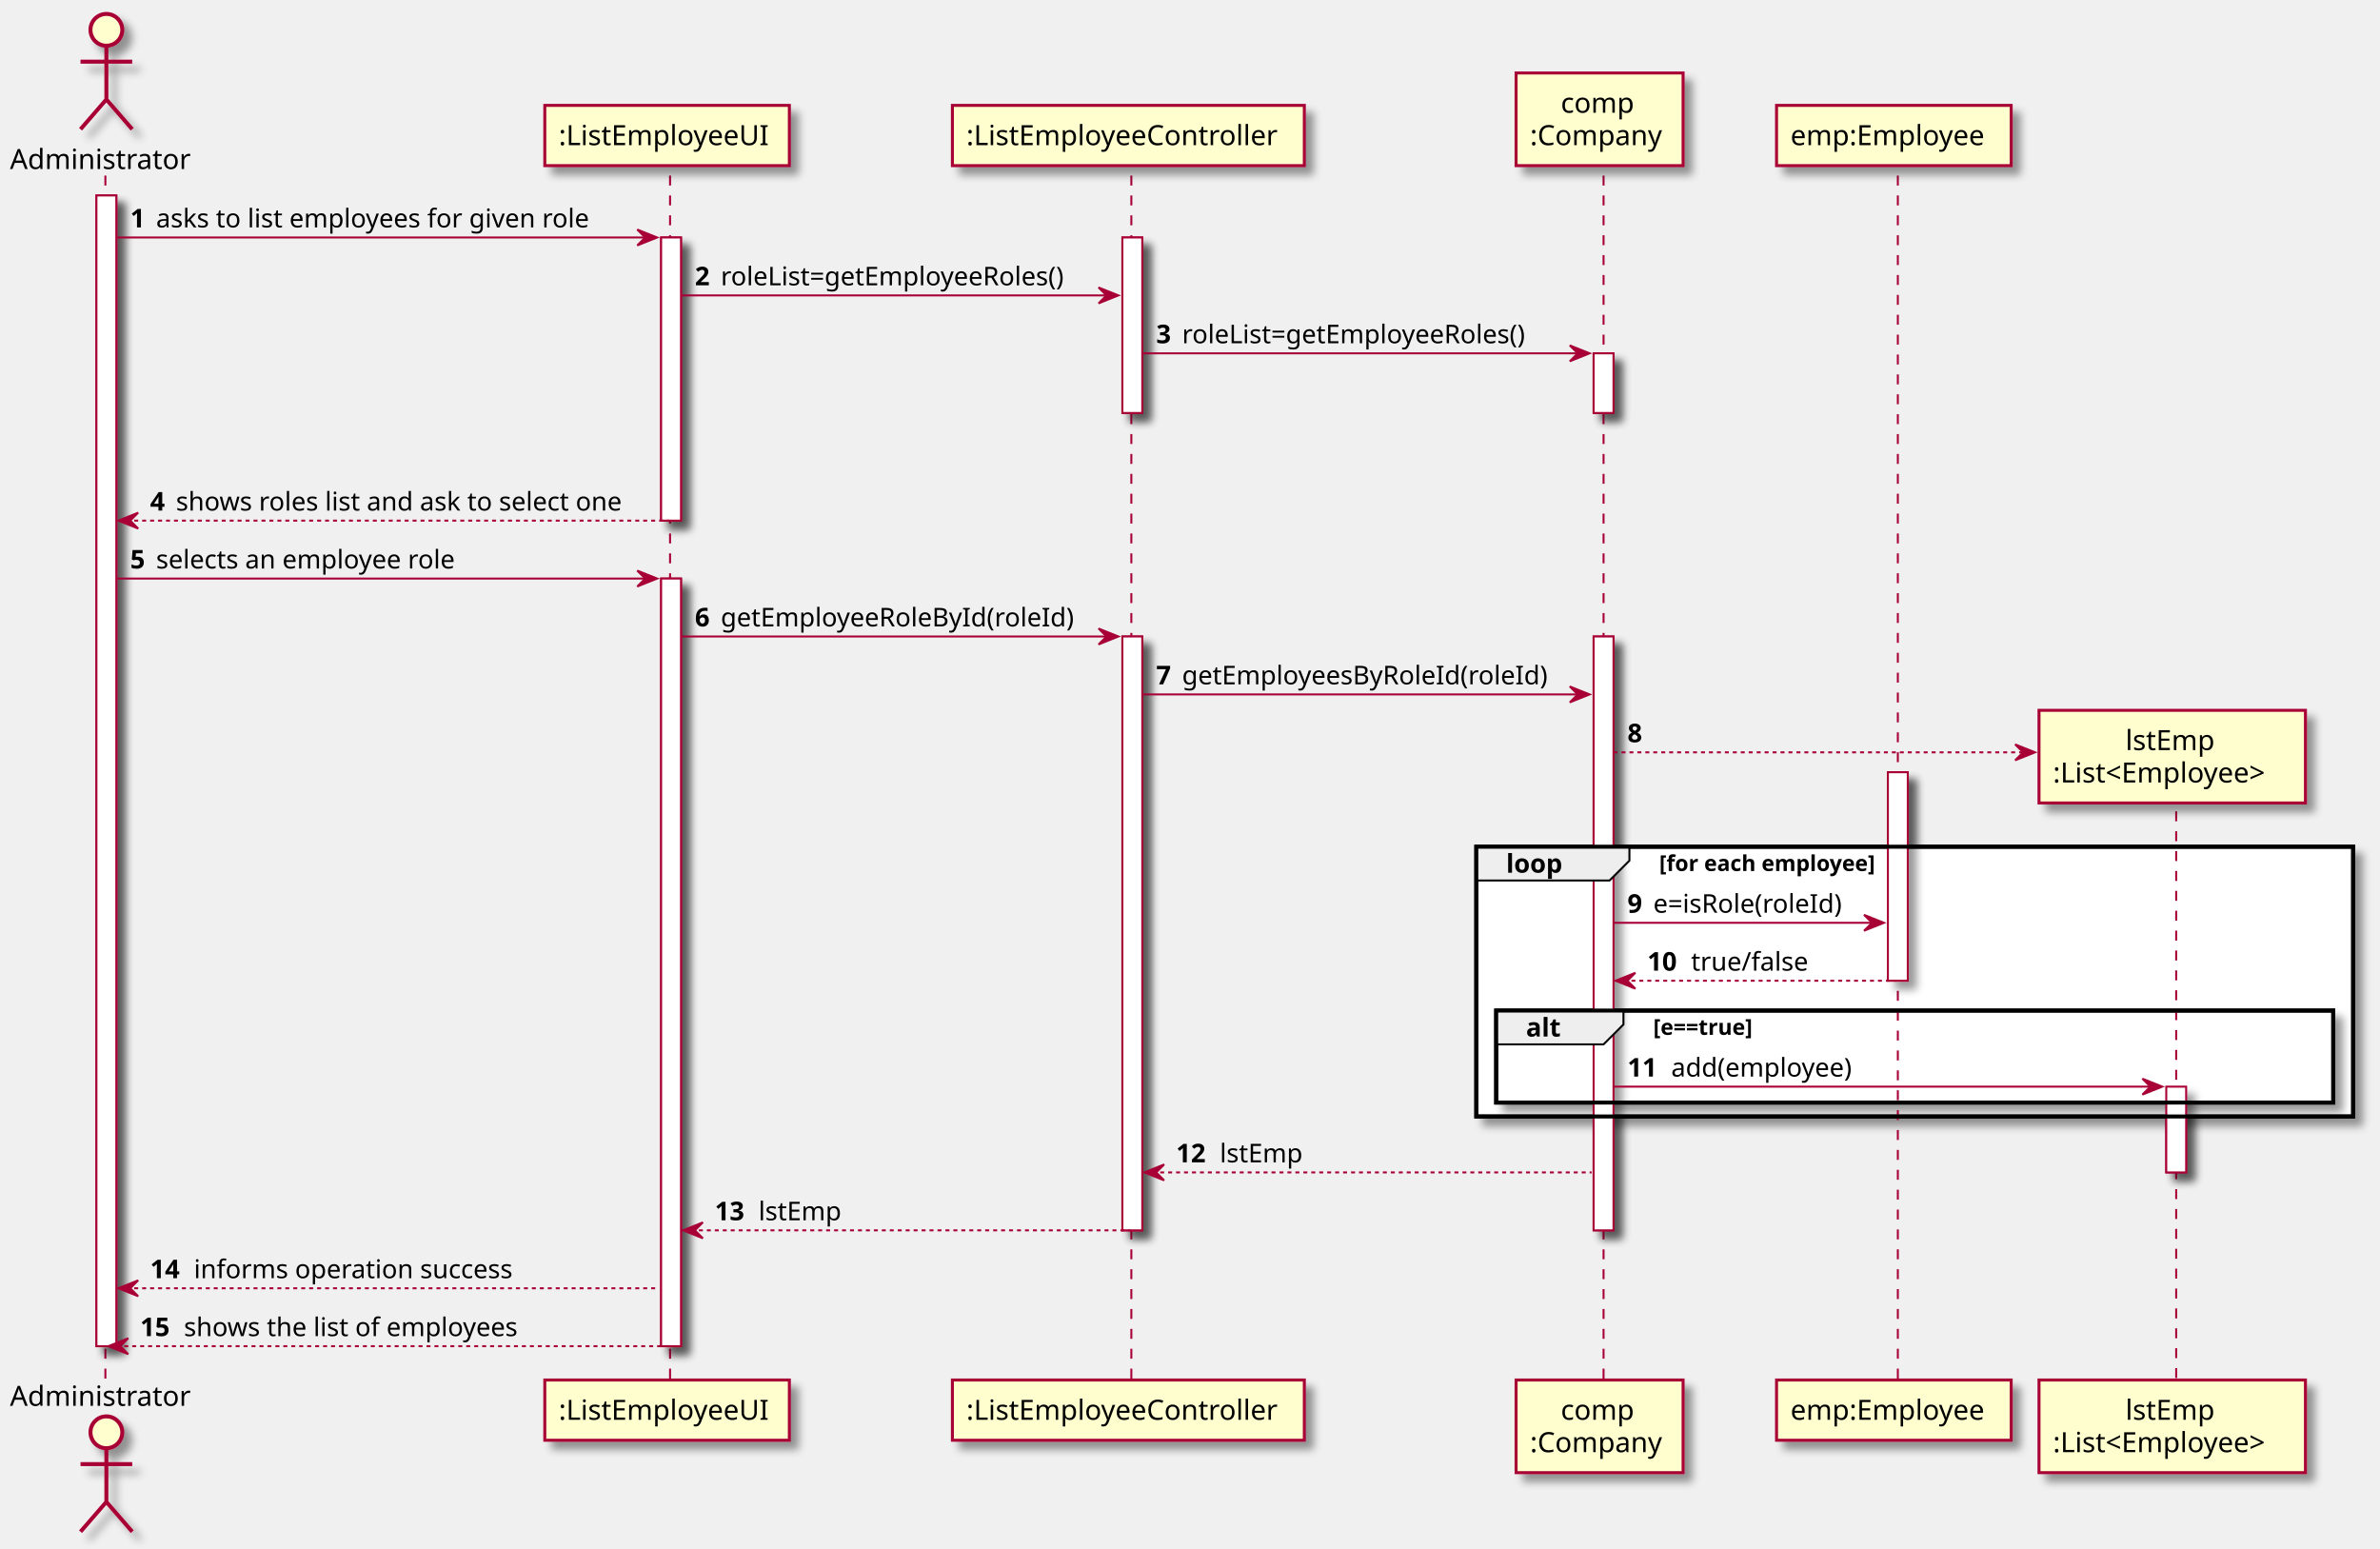
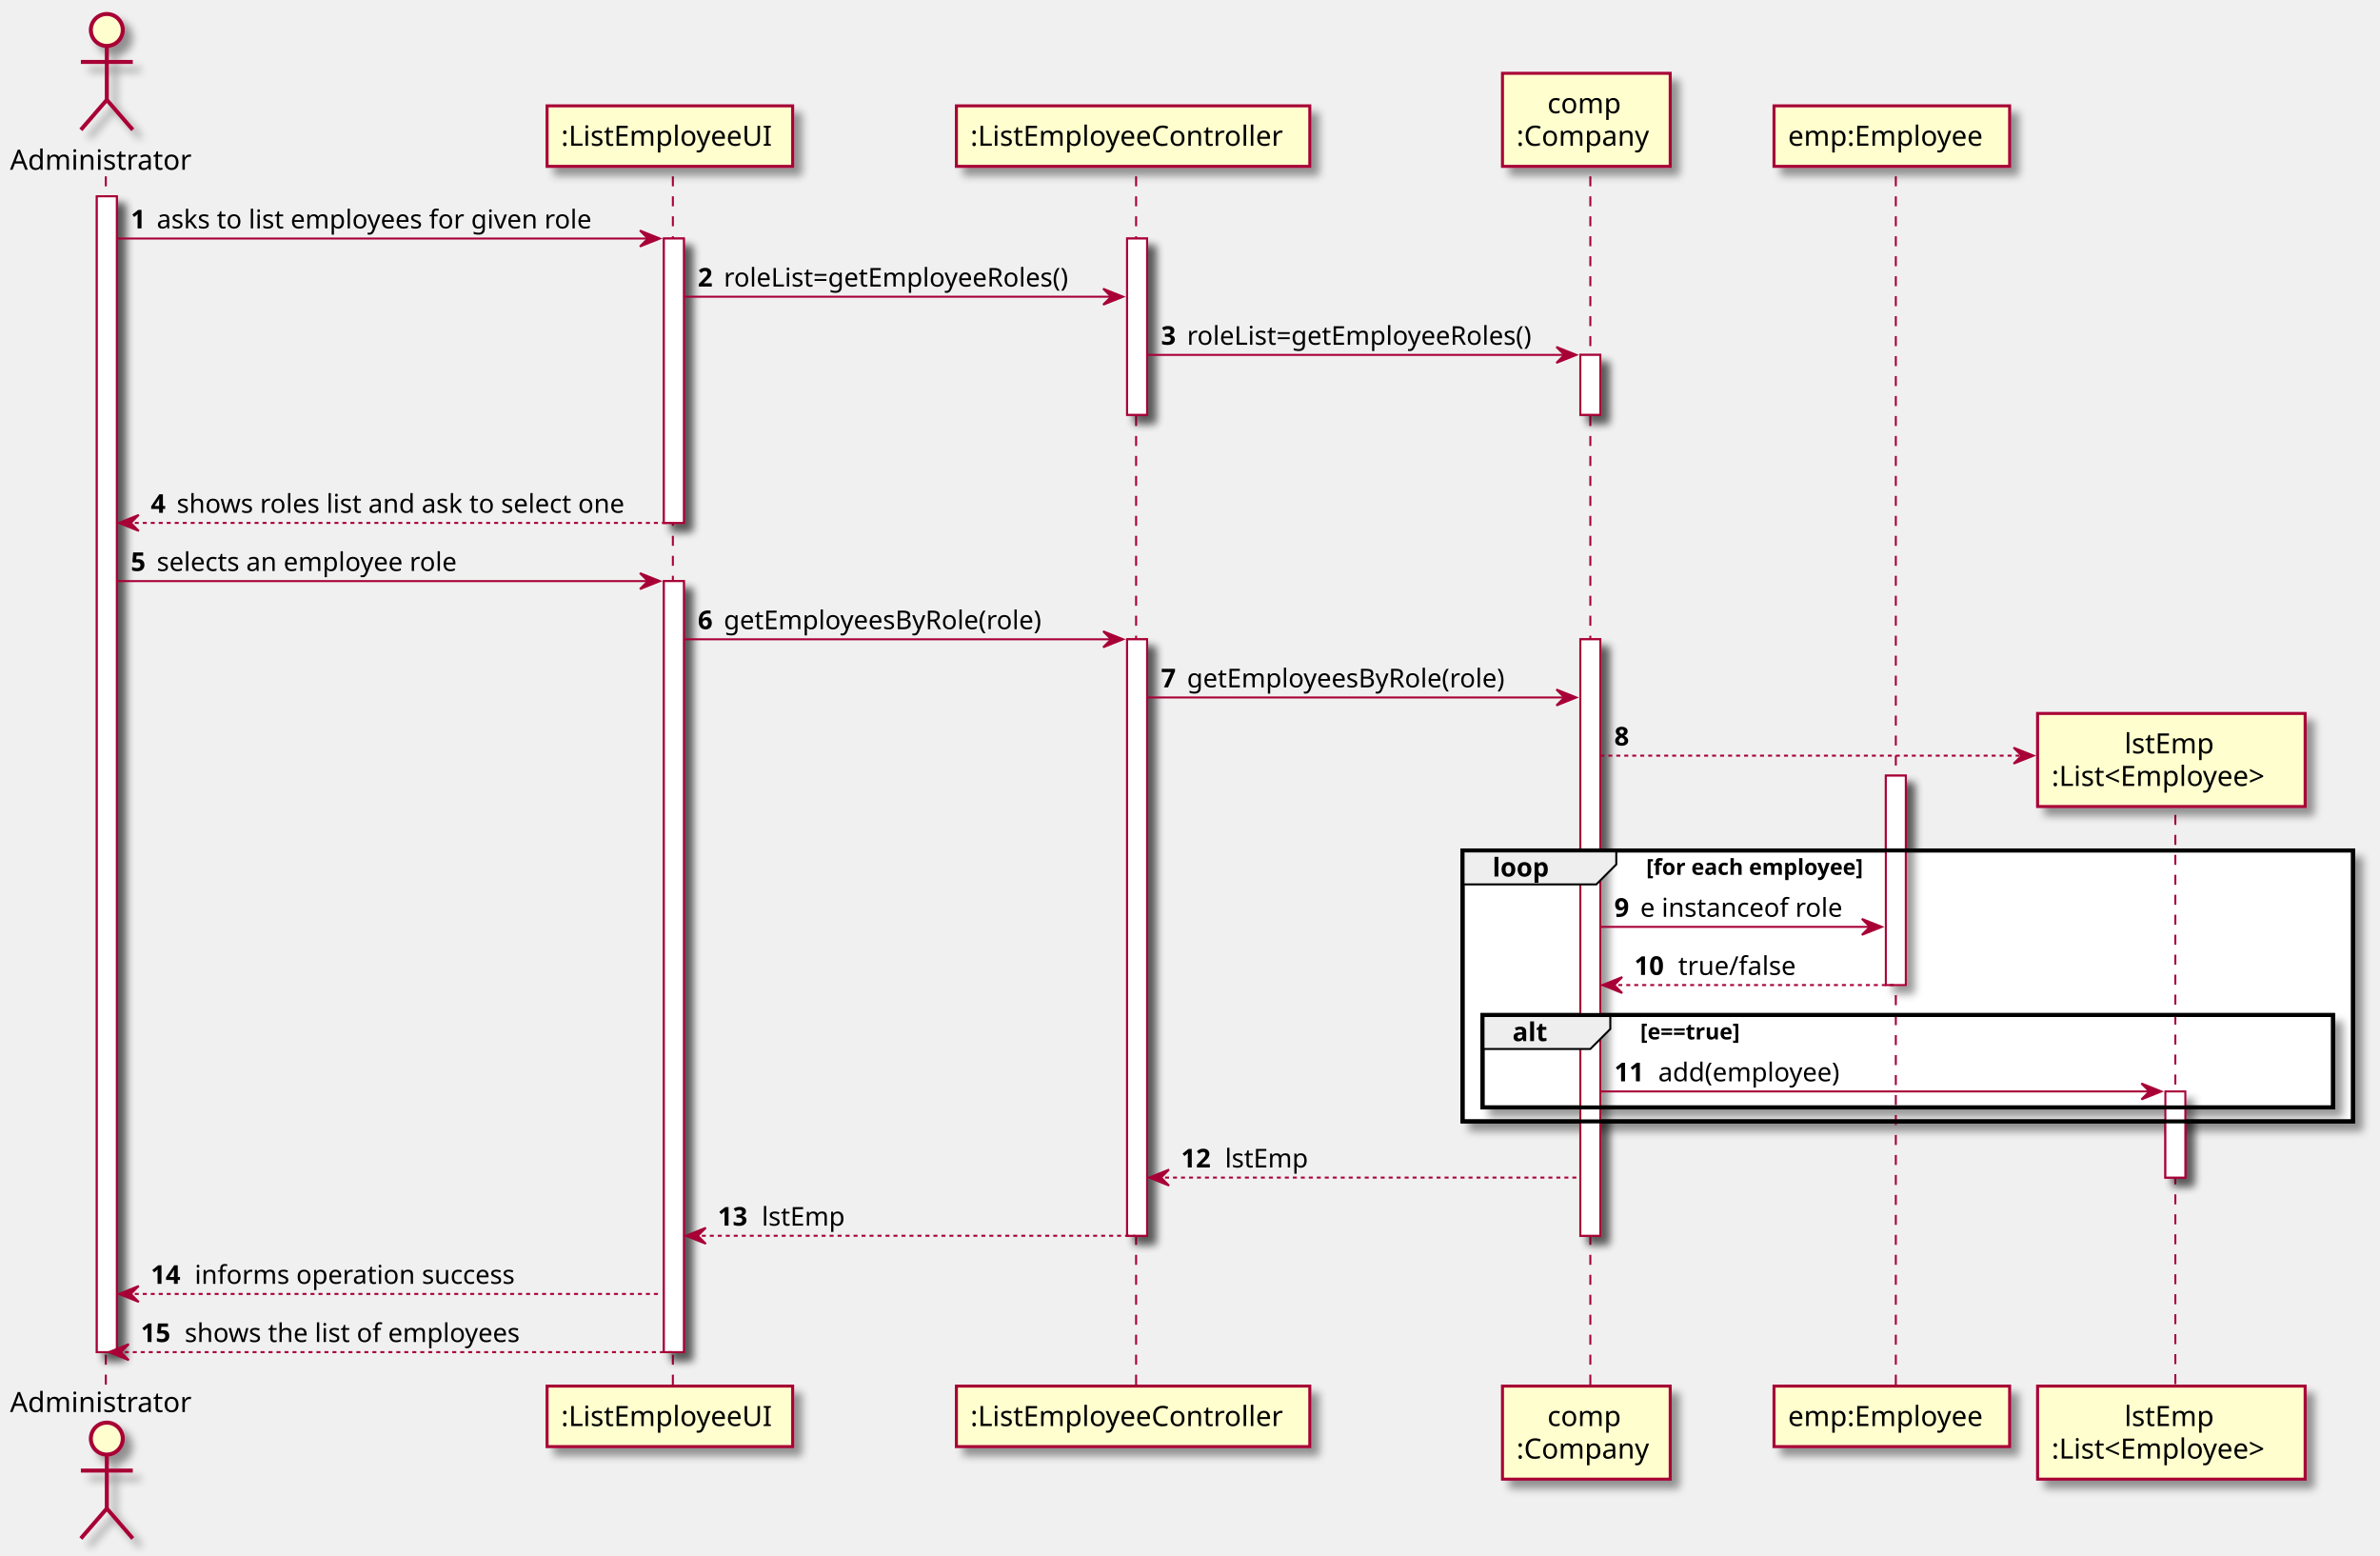
- <svg xmlns="http://www.w3.org/2000/svg" contentScriptType="application/ecmascript" contentStyleType="text/css" height="779px" preserveAspectRatio="none" style="width:1197px;height:779px;background:#FFFFFF;" version="1.1" viewBox="0 0 1197 779" width="1197px" zoomAndPan="magnify">
+ <svg xmlns="http://www.w3.org/2000/svg" contentScriptType="application/ecmascript" contentStyleType="text/css" height="779px" preserveAspectRatio="none" style="width:1192px;height:779px;background:#FFFFFF;" version="1.1" viewBox="0 0 1192 779" width="1192px" zoomAndPan="magnify">
  <defs>
-     <filter height="300%" id="f1jqbvwdrisnzu" width="300%" x="-1" y="-1">
+     <filter height="300%" id="fcw8uszvq6pdg" width="300%" x="-1" y="-1">
      <feGaussianBlur result="blurOut" stdDeviation="2.0" />
      <feColorMatrix in="blurOut" result="blurOut2" type="matrix" values="0 0 0 0 0 0 0 0 0 0 0 0 0 0 0 0 0 0 .4 0" />
      <feOffset dx="4.0" dy="4.0" in="blurOut2" result="blurOut3" />
      <feBlend in="SourceGraphic" in2="blurOut3" mode="normal" />
    </filter>
  </defs>
  <g>
-     <rect fill="#FFFFFF" filter="url(#f1jqbvwdrisnzu)" height="578.719" style="stroke:#A80036;stroke-width:1.0;" width="10" x="48.5" y="98.297" />
-     <rect fill="#FFFFFF" filter="url(#f1jqbvwdrisnzu)" height="142.398" style="stroke:#A80036;stroke-width:1.0;" width="10" x="332.5" y="119.43" />
-     <rect fill="#FFFFFF" filter="url(#f1jqbvwdrisnzu)" height="386.055" style="stroke:#A80036;stroke-width:1.0;" width="10" x="332.5" y="290.961" />
-     <rect fill="#FFFFFF" filter="url(#f1jqbvwdrisnzu)" height="88.266" style="stroke:#A80036;stroke-width:1.0;" width="10" x="564.5" y="119.43" />
-     <rect fill="#FFFFFF" filter="url(#f1jqbvwdrisnzu)" height="298.656" style="stroke:#A80036;stroke-width:1.0;" width="10" x="564.5" y="320.094" />
-     <rect fill="#FFFFFF" filter="url(#f1jqbvwdrisnzu)" height="30" style="stroke:#A80036;stroke-width:1.0;" width="10" x="801.5" y="177.695" />
-     <rect fill="#FFFFFF" filter="url(#f1jqbvwdrisnzu)" height="298.656" style="stroke:#A80036;stroke-width:1.0;" width="10" x="801.5" y="320.094" />
-     <rect fill="#FFFFFF" filter="url(#f1jqbvwdrisnzu)" height="104.859" style="stroke:#A80036;stroke-width:1.0;" width="10" x="949.5" y="388.359" />
-     <rect fill="#FFFFFF" filter="url(#f1jqbvwdrisnzu)" height="43.133" style="stroke:#A80036;stroke-width:1.0;" width="10" x="1089.5" y="546.484" />
-     <rect fill="#FFFFFF" filter="url(#f1jqbvwdrisnzu)" height="135.664" style="stroke:#000000;stroke-width:2.0;" width="441" x="742.5" y="425.82" />
-     <rect fill="#FFFFFF" filter="url(#f1jqbvwdrisnzu)" height="46.266" style="stroke:#000000;stroke-width:2.0;" width="421" x="752.5" y="508.219" />
+     <rect fill="#FFFFFF" filter="url(#fcw8uszvq6pdg)" height="578.719" style="stroke:#A80036;stroke-width:1.0;" width="10" x="48.5" y="98.297" />
+     <rect fill="#FFFFFF" filter="url(#fcw8uszvq6pdg)" height="142.398" style="stroke:#A80036;stroke-width:1.0;" width="10" x="332.5" y="119.43" />
+     <rect fill="#FFFFFF" filter="url(#fcw8uszvq6pdg)" height="386.055" style="stroke:#A80036;stroke-width:1.0;" width="10" x="332.5" y="290.961" />
+     <rect fill="#FFFFFF" filter="url(#fcw8uszvq6pdg)" height="88.266" style="stroke:#A80036;stroke-width:1.0;" width="10" x="564.5" y="119.43" />
+     <rect fill="#FFFFFF" filter="url(#fcw8uszvq6pdg)" height="298.656" style="stroke:#A80036;stroke-width:1.0;" width="10" x="564.5" y="320.094" />
+     <rect fill="#FFFFFF" filter="url(#fcw8uszvq6pdg)" height="30" style="stroke:#A80036;stroke-width:1.0;" width="10" x="791.5" y="177.695" />
+     <rect fill="#FFFFFF" filter="url(#fcw8uszvq6pdg)" height="298.656" style="stroke:#A80036;stroke-width:1.0;" width="10" x="791.5" y="320.094" />
+     <rect fill="#FFFFFF" filter="url(#fcw8uszvq6pdg)" height="104.859" style="stroke:#A80036;stroke-width:1.0;" width="10" x="944.5" y="388.359" />
+     <rect fill="#FFFFFF" filter="url(#fcw8uszvq6pdg)" height="43.133" style="stroke:#A80036;stroke-width:1.0;" width="10" x="1084.5" y="546.484" />
+     <rect fill="#FFFFFF" filter="url(#fcw8uszvq6pdg)" height="135.664" style="stroke:#000000;stroke-width:2.0;" width="446" x="732.5" y="425.82" />
+     <rect fill="#FFFFFF" filter="url(#fcw8uszvq6pdg)" height="46.266" style="stroke:#000000;stroke-width:2.0;" width="426" x="742.5" y="508.219" />
    <line style="stroke:#A80036;stroke-width:1.0;stroke-dasharray:5.0,5.0;" x1="53" x2="53" y1="88.297" y2="695.016" />
    <line style="stroke:#A80036;stroke-width:1.0;stroke-dasharray:5.0,5.0;" x1="337" x2="337" y1="88.297" y2="695.016" />
    <line style="stroke:#A80036;stroke-width:1.0;stroke-dasharray:5.0,5.0;" x1="569" x2="569" y1="88.297" y2="695.016" />
-     <line style="stroke:#A80036;stroke-width:1.0;stroke-dasharray:5.0,5.0;" x1="806.5" x2="806.5" y1="88.297" y2="695.016" />
-     <line style="stroke:#A80036;stroke-width:1.0;stroke-dasharray:5.0,5.0;" x1="954.5" x2="954.5" y1="88.297" y2="695.016" />
-     <line style="stroke:#A80036;stroke-width:1.0;stroke-dasharray:5.0,5.0;" x1="1094.5" x2="1094.5" y1="398.023" y2="695.016" />
+     <line style="stroke:#A80036;stroke-width:1.0;stroke-dasharray:5.0,5.0;" x1="796.5" x2="796.5" y1="88.297" y2="695.016" />
+     <line style="stroke:#A80036;stroke-width:1.0;stroke-dasharray:5.0,5.0;" x1="949.5" x2="949.5" y1="88.297" y2="695.016" />
+     <line style="stroke:#A80036;stroke-width:1.0;stroke-dasharray:5.0,5.0;" x1="1089.5" x2="1089.5" y1="398.023" y2="695.016" />
    <text fill="#000000" font-family="sans-serif" font-size="14" lengthAdjust="spacing" textLength="91" x="5" y="84.995">Administrator</text>
-     <ellipse cx="53.5" cy="15" fill="#FEFECE" filter="url(#f1jqbvwdrisnzu)" rx="8" ry="8" style="stroke:#A80036;stroke-width:2.0;" />
-     <path d="M53.5,23 L53.5,50 M40.5,31 L66.5,31 M53.5,50 L40.5,65 M53.5,50 L66.5,65 " fill="none" filter="url(#f1jqbvwdrisnzu)" style="stroke:#A80036;stroke-width:2.0;" />
+     <ellipse cx="53.5" cy="15" fill="#FEFECE" filter="url(#fcw8uszvq6pdg)" rx="8" ry="8" style="stroke:#A80036;stroke-width:2.0;" />
+     <path d="M53.5,23 L53.5,50 M40.5,31 L66.5,31 M53.5,50 L40.5,65 M53.5,50 L66.5,65 " fill="none" filter="url(#fcw8uszvq6pdg)" style="stroke:#A80036;stroke-width:2.0;" />
    <text fill="#000000" font-family="sans-serif" font-size="14" lengthAdjust="spacing" textLength="91" x="5" y="707.011">Administrator</text>
-     <ellipse cx="53.5" cy="720.312" fill="#FEFECE" filter="url(#f1jqbvwdrisnzu)" rx="8" ry="8" style="stroke:#A80036;stroke-width:2.0;" />
-     <path d="M53.5,728.312 L53.5,755.312 M40.5,736.312 L66.5,736.312 M53.5,755.312 L40.5,770.312 M53.5,755.312 L66.5,770.312 " fill="none" filter="url(#f1jqbvwdrisnzu)" style="stroke:#A80036;stroke-width:2.0;" />
-     <rect fill="#FEFECE" filter="url(#f1jqbvwdrisnzu)" height="30.297" style="stroke:#A80036;stroke-width:1.5;" width="123" x="274" y="53" />
+     <ellipse cx="53.5" cy="720.312" fill="#FEFECE" filter="url(#fcw8uszvq6pdg)" rx="8" ry="8" style="stroke:#A80036;stroke-width:2.0;" />
+     <path d="M53.5,728.312 L53.5,755.312 M40.5,736.312 L66.5,736.312 M53.5,755.312 L40.5,770.312 M53.5,755.312 L66.5,770.312 " fill="none" filter="url(#fcw8uszvq6pdg)" style="stroke:#A80036;stroke-width:2.0;" />
+     <rect fill="#FEFECE" filter="url(#fcw8uszvq6pdg)" height="30.297" style="stroke:#A80036;stroke-width:1.5;" width="123" x="274" y="53" />
    <text fill="#000000" font-family="sans-serif" font-size="14" lengthAdjust="spacing" textLength="109" x="281" y="72.995">:ListEmployeeUI</text>
-     <rect fill="#FEFECE" filter="url(#f1jqbvwdrisnzu)" height="30.297" style="stroke:#A80036;stroke-width:1.5;" width="123" x="274" y="694.016" />
+     <rect fill="#FEFECE" filter="url(#fcw8uszvq6pdg)" height="30.297" style="stroke:#A80036;stroke-width:1.5;" width="123" x="274" y="694.016" />
    <text fill="#000000" font-family="sans-serif" font-size="14" lengthAdjust="spacing" textLength="109" x="281" y="714.011">:ListEmployeeUI</text>
-     <rect fill="#FEFECE" filter="url(#f1jqbvwdrisnzu)" height="30.297" style="stroke:#A80036;stroke-width:1.5;" width="177" x="479" y="53" />
+     <rect fill="#FEFECE" filter="url(#fcw8uszvq6pdg)" height="30.297" style="stroke:#A80036;stroke-width:1.5;" width="177" x="479" y="53" />
    <text fill="#000000" font-family="sans-serif" font-size="14" lengthAdjust="spacing" textLength="163" x="486" y="72.995">:ListEmployeeController</text>
-     <rect fill="#FEFECE" filter="url(#f1jqbvwdrisnzu)" height="30.297" style="stroke:#A80036;stroke-width:1.5;" width="177" x="479" y="694.016" />
+     <rect fill="#FEFECE" filter="url(#fcw8uszvq6pdg)" height="30.297" style="stroke:#A80036;stroke-width:1.5;" width="177" x="479" y="694.016" />
    <text fill="#000000" font-family="sans-serif" font-size="14" lengthAdjust="spacing" textLength="163" x="486" y="714.011">:ListEmployeeController</text>
-     <rect fill="#FEFECE" filter="url(#f1jqbvwdrisnzu)" height="46.594" style="stroke:#A80036;stroke-width:1.5;" width="84" x="762.5" y="36.703" />
-     <text fill="#000000" font-family="sans-serif" font-size="14" lengthAdjust="spacing" textLength="39" x="785" y="56.698">comp</text>
-     <text fill="#000000" font-family="sans-serif" font-size="14" lengthAdjust="spacing" textLength="70" x="769.5" y="72.995">:Company</text>
-     <rect fill="#FEFECE" filter="url(#f1jqbvwdrisnzu)" height="46.594" style="stroke:#A80036;stroke-width:1.5;" width="84" x="762.5" y="694.016" />
-     <text fill="#000000" font-family="sans-serif" font-size="14" lengthAdjust="spacing" textLength="39" x="785" y="714.011">comp</text>
-     <text fill="#000000" font-family="sans-serif" font-size="14" lengthAdjust="spacing" textLength="70" x="769.5" y="730.308">:Company</text>
-     <rect fill="#FEFECE" filter="url(#f1jqbvwdrisnzu)" height="30.297" style="stroke:#A80036;stroke-width:1.5;" width="118" x="893.5" y="53" />
-     <text fill="#000000" font-family="sans-serif" font-size="14" lengthAdjust="spacing" textLength="104" x="900.5" y="72.995">emp:Employee</text>
-     <rect fill="#FEFECE" filter="url(#f1jqbvwdrisnzu)" height="30.297" style="stroke:#A80036;stroke-width:1.5;" width="118" x="893.5" y="694.016" />
-     <text fill="#000000" font-family="sans-serif" font-size="14" lengthAdjust="spacing" textLength="104" x="900.5" y="714.011">emp:Employee</text>
-     <rect fill="#FEFECE" filter="url(#f1jqbvwdrisnzu)" height="46.594" style="stroke:#A80036;stroke-width:1.5;" width="134" x="1025.5" y="694.016" />
-     <text fill="#000000" font-family="sans-serif" font-size="14" lengthAdjust="spacing" textLength="47" x="1069" y="714.011">lstEmp</text>
-     <text fill="#000000" font-family="sans-serif" font-size="14" lengthAdjust="spacing" textLength="120" x="1032.5" y="730.308">:List&lt;Employee&gt;</text>
-     <rect fill="#FFFFFF" filter="url(#f1jqbvwdrisnzu)" height="578.719" style="stroke:#A80036;stroke-width:1.0;" width="10" x="48.5" y="98.297" />
-     <rect fill="#FFFFFF" filter="url(#f1jqbvwdrisnzu)" height="142.398" style="stroke:#A80036;stroke-width:1.0;" width="10" x="332.5" y="119.43" />
-     <rect fill="#FFFFFF" filter="url(#f1jqbvwdrisnzu)" height="386.055" style="stroke:#A80036;stroke-width:1.0;" width="10" x="332.5" y="290.961" />
-     <rect fill="#FFFFFF" filter="url(#f1jqbvwdrisnzu)" height="88.266" style="stroke:#A80036;stroke-width:1.0;" width="10" x="564.5" y="119.43" />
-     <rect fill="#FFFFFF" filter="url(#f1jqbvwdrisnzu)" height="298.656" style="stroke:#A80036;stroke-width:1.0;" width="10" x="564.5" y="320.094" />
-     <rect fill="#FFFFFF" filter="url(#f1jqbvwdrisnzu)" height="30" style="stroke:#A80036;stroke-width:1.0;" width="10" x="801.5" y="177.695" />
-     <rect fill="#FFFFFF" filter="url(#f1jqbvwdrisnzu)" height="298.656" style="stroke:#A80036;stroke-width:1.0;" width="10" x="801.5" y="320.094" />
-     <rect fill="#FFFFFF" filter="url(#f1jqbvwdrisnzu)" height="104.859" style="stroke:#A80036;stroke-width:1.0;" width="10" x="949.5" y="388.359" />
-     <rect fill="#FFFFFF" filter="url(#f1jqbvwdrisnzu)" height="43.133" style="stroke:#A80036;stroke-width:1.0;" width="10" x="1089.5" y="546.484" />
+     <rect fill="#FEFECE" filter="url(#fcw8uszvq6pdg)" height="46.594" style="stroke:#A80036;stroke-width:1.5;" width="84" x="752.5" y="36.703" />
+     <text fill="#000000" font-family="sans-serif" font-size="14" lengthAdjust="spacing" textLength="39" x="775" y="56.698">comp</text>
+     <text fill="#000000" font-family="sans-serif" font-size="14" lengthAdjust="spacing" textLength="70" x="759.5" y="72.995">:Company</text>
+     <rect fill="#FEFECE" filter="url(#fcw8uszvq6pdg)" height="46.594" style="stroke:#A80036;stroke-width:1.5;" width="84" x="752.5" y="694.016" />
+     <text fill="#000000" font-family="sans-serif" font-size="14" lengthAdjust="spacing" textLength="39" x="775" y="714.011">comp</text>
+     <text fill="#000000" font-family="sans-serif" font-size="14" lengthAdjust="spacing" textLength="70" x="759.5" y="730.308">:Company</text>
+     <rect fill="#FEFECE" filter="url(#fcw8uszvq6pdg)" height="30.297" style="stroke:#A80036;stroke-width:1.5;" width="118" x="888.5" y="53" />
+     <text fill="#000000" font-family="sans-serif" font-size="14" lengthAdjust="spacing" textLength="104" x="895.5" y="72.995">emp:Employee</text>
+     <rect fill="#FEFECE" filter="url(#fcw8uszvq6pdg)" height="30.297" style="stroke:#A80036;stroke-width:1.5;" width="118" x="888.5" y="694.016" />
+     <text fill="#000000" font-family="sans-serif" font-size="14" lengthAdjust="spacing" textLength="104" x="895.5" y="714.011">emp:Employee</text>
+     <rect fill="#FEFECE" filter="url(#fcw8uszvq6pdg)" height="46.594" style="stroke:#A80036;stroke-width:1.5;" width="134" x="1020.5" y="694.016" />
+     <text fill="#000000" font-family="sans-serif" font-size="14" lengthAdjust="spacing" textLength="47" x="1064" y="714.011">lstEmp</text>
+     <text fill="#000000" font-family="sans-serif" font-size="14" lengthAdjust="spacing" textLength="120" x="1027.5" y="730.308">:List&lt;Employee&gt;</text>
+     <rect fill="#FFFFFF" filter="url(#fcw8uszvq6pdg)" height="578.719" style="stroke:#A80036;stroke-width:1.0;" width="10" x="48.5" y="98.297" />
+     <rect fill="#FFFFFF" filter="url(#fcw8uszvq6pdg)" height="142.398" style="stroke:#A80036;stroke-width:1.0;" width="10" x="332.5" y="119.43" />
+     <rect fill="#FFFFFF" filter="url(#fcw8uszvq6pdg)" height="386.055" style="stroke:#A80036;stroke-width:1.0;" width="10" x="332.5" y="290.961" />
+     <rect fill="#FFFFFF" filter="url(#fcw8uszvq6pdg)" height="88.266" style="stroke:#A80036;stroke-width:1.0;" width="10" x="564.5" y="119.43" />
+     <rect fill="#FFFFFF" filter="url(#fcw8uszvq6pdg)" height="298.656" style="stroke:#A80036;stroke-width:1.0;" width="10" x="564.5" y="320.094" />
+     <rect fill="#FFFFFF" filter="url(#fcw8uszvq6pdg)" height="30" style="stroke:#A80036;stroke-width:1.0;" width="10" x="791.5" y="177.695" />
+     <rect fill="#FFFFFF" filter="url(#fcw8uszvq6pdg)" height="298.656" style="stroke:#A80036;stroke-width:1.0;" width="10" x="791.5" y="320.094" />
+     <rect fill="#FFFFFF" filter="url(#fcw8uszvq6pdg)" height="104.859" style="stroke:#A80036;stroke-width:1.0;" width="10" x="944.5" y="388.359" />
+     <rect fill="#FFFFFF" filter="url(#fcw8uszvq6pdg)" height="43.133" style="stroke:#A80036;stroke-width:1.0;" width="10" x="1084.5" y="546.484" />
    <polygon fill="#A80036" points="320.5,115.43,330.5,119.43,320.5,123.43,324.5,119.43" style="stroke:#A80036;stroke-width:1.0;" />
    <line style="stroke:#A80036;stroke-width:1.0;" x1="58.5" x2="326.5" y1="119.43" y2="119.43" />
    <text fill="#000000" font-family="sans-serif" font-size="13" font-weight="bold" lengthAdjust="spacing" textLength="9" x="65.5" y="114.364">1</text>
    <text fill="#000000" font-family="sans-serif" font-size="13" lengthAdjust="spacing" textLength="229" x="78.5" y="114.364">asks to list employees for given role</text>
    <polygon fill="#A80036" points="552.5,144.562,562.5,148.562,552.5,152.562,556.5,148.562" style="stroke:#A80036;stroke-width:1.0;" />
    <line style="stroke:#A80036;stroke-width:1.0;" x1="342.5" x2="558.5" y1="148.562" y2="148.562" />
    <text fill="#000000" font-family="sans-serif" font-size="13" font-weight="bold" lengthAdjust="spacing" textLength="9" x="349.5" y="143.497">2</text>
    <text fill="#000000" font-family="sans-serif" font-size="13" lengthAdjust="spacing" textLength="185" x="362.5" y="143.497">roleList=getEmployeeRoles()</text>
-     <polygon fill="#A80036" points="789.5,173.695,799.5,177.695,789.5,181.695,793.5,177.695" style="stroke:#A80036;stroke-width:1.0;" />
-     <line style="stroke:#A80036;stroke-width:1.0;" x1="574.5" x2="795.5" y1="177.695" y2="177.695" />
+     <polygon fill="#A80036" points="779.5,173.695,789.5,177.695,779.5,181.695,783.5,177.695" style="stroke:#A80036;stroke-width:1.0;" />
+     <line style="stroke:#A80036;stroke-width:1.0;" x1="574.5" x2="785.5" y1="177.695" y2="177.695" />
    <text fill="#000000" font-family="sans-serif" font-size="13" font-weight="bold" lengthAdjust="spacing" textLength="9" x="581.5" y="172.629">3</text>
    <text fill="#000000" font-family="sans-serif" font-size="13" lengthAdjust="spacing" textLength="185" x="594.5" y="172.629">roleList=getEmployeeRoles()</text>
    <polygon fill="#A80036" points="69.5,257.828,59.5,261.828,69.5,265.828,65.5,261.828" style="stroke:#A80036;stroke-width:1.0;" />
    <line style="stroke:#A80036;stroke-width:1.0;stroke-dasharray:2.0,2.0;" x1="63.5" x2="336.5" y1="261.828" y2="261.828" />
    <text fill="#000000" font-family="sans-serif" font-size="13" font-weight="bold" lengthAdjust="spacing" textLength="9" x="75.5" y="256.762">4</text>
    <text fill="#000000" font-family="sans-serif" font-size="13" lengthAdjust="spacing" textLength="237" x="88.5" y="256.762">shows roles list and ask to select one</text>
    <polygon fill="#A80036" points="320.5,286.961,330.5,290.961,320.5,294.961,324.5,290.961" style="stroke:#A80036;stroke-width:1.0;" />
    <line style="stroke:#A80036;stroke-width:1.0;" x1="58.5" x2="326.5" y1="290.961" y2="290.961" />
    <text fill="#000000" font-family="sans-serif" font-size="13" font-weight="bold" lengthAdjust="spacing" textLength="9" x="65.5" y="285.895">5</text>
    <text fill="#000000" font-family="sans-serif" font-size="13" lengthAdjust="spacing" textLength="160" x="78.5" y="285.895">selects an employee role</text>
    <polygon fill="#A80036" points="552.5,316.094,562.5,320.094,552.5,324.094,556.5,320.094" style="stroke:#A80036;stroke-width:1.0;" />
    <line style="stroke:#A80036;stroke-width:1.0;" x1="342.5" x2="558.5" y1="320.094" y2="320.094" />
    <text fill="#000000" font-family="sans-serif" font-size="13" font-weight="bold" lengthAdjust="spacing" textLength="9" x="349.5" y="315.028">6</text>
-     <text fill="#000000" font-family="sans-serif" font-size="13" lengthAdjust="spacing" textLength="183" x="362.5" y="315.028">getEmployeeRoleById(roleId)</text>
-     <polygon fill="#A80036" points="789.5,345.227,799.5,349.227,789.5,353.227,793.5,349.227" style="stroke:#A80036;stroke-width:1.0;" />
-     <line style="stroke:#A80036;stroke-width:1.0;" x1="574.5" x2="795.5" y1="349.227" y2="349.227" />
+     <text fill="#000000" font-family="sans-serif" font-size="13" lengthAdjust="spacing" textLength="168" x="362.5" y="315.028">getEmployeesByRole(role)</text>
+     <polygon fill="#A80036" points="779.5,345.227,789.5,349.227,779.5,353.227,783.5,349.227" style="stroke:#A80036;stroke-width:1.0;" />
+     <line style="stroke:#A80036;stroke-width:1.0;" x1="574.5" x2="785.5" y1="349.227" y2="349.227" />
    <text fill="#000000" font-family="sans-serif" font-size="13" font-weight="bold" lengthAdjust="spacing" textLength="9" x="581.5" y="344.161">7</text>
-     <text fill="#000000" font-family="sans-serif" font-size="13" lengthAdjust="spacing" textLength="190" x="594.5" y="344.161">getEmployeesByRoleId(roleId)</text>
-     <polygon fill="#A80036" points="1013.5,374.359,1023.5,378.359,1013.5,382.359,1017.5,378.359" style="stroke:#A80036;stroke-width:1.0;" />
-     <line style="stroke:#A80036;stroke-width:1.0;stroke-dasharray:2.0,2.0;" x1="811.5" x2="1019.5" y1="378.359" y2="378.359" />
-     <text fill="#000000" font-family="sans-serif" font-size="13" font-weight="bold" lengthAdjust="spacing" textLength="9" x="818.5" y="373.293">8</text>
-     <text fill="#000000" font-family="sans-serif" font-size="13" lengthAdjust="spacing" textLength="0" x="835.5" y="373.293" />
-     <rect fill="#FEFECE" filter="url(#f1jqbvwdrisnzu)" height="46.594" style="stroke:#A80036;stroke-width:1.5;" width="134" x="1025.5" y="357.227" />
-     <text fill="#000000" font-family="sans-serif" font-size="14" lengthAdjust="spacing" textLength="47" x="1069" y="377.222">lstEmp</text>
-     <text fill="#000000" font-family="sans-serif" font-size="14" lengthAdjust="spacing" textLength="120" x="1032.5" y="393.519">:List&lt;Employee&gt;</text>
-     <path d="M742.5,425.82 L819.5,425.82 L819.5,432.82 L809.5,442.82 L742.5,442.82 L742.5,425.82 " fill="#EEEEEE" style="stroke:#000000;stroke-width:1.0;" />
-     <rect fill="none" height="135.664" style="stroke:#000000;stroke-width:2.0;" width="441" x="742.5" y="425.82" />
-     <text fill="#000000" font-family="sans-serif" font-size="13" font-weight="bold" lengthAdjust="spacing" textLength="32" x="757.5" y="438.887">loop</text>
-     <text fill="#000000" font-family="sans-serif" font-size="11" font-weight="bold" lengthAdjust="spacing" textLength="129" x="834.5" y="438.031">[for each employee]</text>
-     <polygon fill="#A80036" points="937.5,460.086,947.5,464.086,937.5,468.086,941.5,464.086" style="stroke:#A80036;stroke-width:1.0;" />
-     <line style="stroke:#A80036;stroke-width:1.0;" x1="811.5" x2="943.5" y1="464.086" y2="464.086" />
-     <text fill="#000000" font-family="sans-serif" font-size="13" font-weight="bold" lengthAdjust="spacing" textLength="9" x="818.5" y="459.02">9</text>
-     <text fill="#000000" font-family="sans-serif" font-size="13" lengthAdjust="spacing" textLength="101" x="831.5" y="459.02">e=isRole(roleId)</text>
-     <polygon fill="#A80036" points="822.5,489.219,812.5,493.219,822.5,497.219,818.5,493.219" style="stroke:#A80036;stroke-width:1.0;" />
-     <line style="stroke:#A80036;stroke-width:1.0;stroke-dasharray:2.0,2.0;" x1="816.5" x2="953.5" y1="493.219" y2="493.219" />
-     <text fill="#000000" font-family="sans-serif" font-size="13" font-weight="bold" lengthAdjust="spacing" textLength="18" x="828.5" y="488.153">10</text>
-     <text fill="#000000" font-family="sans-serif" font-size="13" lengthAdjust="spacing" textLength="60" x="850.5" y="488.153">true/false</text>
-     <path d="M752.5,508.219 L816.5,508.219 L816.5,515.219 L806.5,525.219 L752.5,525.219 L752.5,508.219 " fill="#EEEEEE" style="stroke:#000000;stroke-width:1.0;" />
-     <rect fill="none" height="46.266" style="stroke:#000000;stroke-width:2.0;" width="421" x="752.5" y="508.219" />
-     <text fill="#000000" font-family="sans-serif" font-size="13" font-weight="bold" lengthAdjust="spacing" textLength="19" x="767.5" y="521.286">alt</text>
-     <text fill="#000000" font-family="sans-serif" font-size="11" font-weight="bold" lengthAdjust="spacing" textLength="62" x="831.5" y="520.429">[e==true]</text>
-     <polygon fill="#A80036" points="1077.5,542.484,1087.5,546.484,1077.5,550.484,1081.5,546.484" style="stroke:#A80036;stroke-width:1.0;" />
-     <line style="stroke:#A80036;stroke-width:1.0;" x1="811.5" x2="1083.5" y1="546.484" y2="546.484" />
-     <text fill="#000000" font-family="sans-serif" font-size="13" font-weight="bold" lengthAdjust="spacing" textLength="18" x="818.5" y="541.418">11</text>
-     <text fill="#000000" font-family="sans-serif" font-size="13" lengthAdjust="spacing" textLength="97" x="840.5" y="541.418">add(employee)</text>
+     <text fill="#000000" font-family="sans-serif" font-size="13" lengthAdjust="spacing" textLength="168" x="594.5" y="344.161">getEmployeesByRole(role)</text>
+     <polygon fill="#A80036" points="1008.5,374.359,1018.5,378.359,1008.5,382.359,1012.5,378.359" style="stroke:#A80036;stroke-width:1.0;" />
+     <line style="stroke:#A80036;stroke-width:1.0;stroke-dasharray:2.0,2.0;" x1="801.5" x2="1014.5" y1="378.359" y2="378.359" />
+     <text fill="#000000" font-family="sans-serif" font-size="13" font-weight="bold" lengthAdjust="spacing" textLength="9" x="808.5" y="373.293">8</text>
+     <text fill="#000000" font-family="sans-serif" font-size="13" lengthAdjust="spacing" textLength="0" x="825.5" y="373.293" />
+     <rect fill="#FEFECE" filter="url(#fcw8uszvq6pdg)" height="46.594" style="stroke:#A80036;stroke-width:1.5;" width="134" x="1020.5" y="357.227" />
+     <text fill="#000000" font-family="sans-serif" font-size="14" lengthAdjust="spacing" textLength="47" x="1064" y="377.222">lstEmp</text>
+     <text fill="#000000" font-family="sans-serif" font-size="14" lengthAdjust="spacing" textLength="120" x="1027.5" y="393.519">:List&lt;Employee&gt;</text>
+     <path d="M732.5,425.82 L809.5,425.82 L809.5,432.82 L799.5,442.82 L732.5,442.82 L732.5,425.82 " fill="#EEEEEE" style="stroke:#000000;stroke-width:1.0;" />
+     <rect fill="none" height="135.664" style="stroke:#000000;stroke-width:2.0;" width="446" x="732.5" y="425.82" />
+     <text fill="#000000" font-family="sans-serif" font-size="13" font-weight="bold" lengthAdjust="spacing" textLength="32" x="747.5" y="438.887">loop</text>
+     <text fill="#000000" font-family="sans-serif" font-size="11" font-weight="bold" lengthAdjust="spacing" textLength="129" x="824.5" y="438.031">[for each employee]</text>
+     <polygon fill="#A80036" points="932.5,460.086,942.5,464.086,932.5,468.086,936.5,464.086" style="stroke:#A80036;stroke-width:1.0;" />
+     <line style="stroke:#A80036;stroke-width:1.0;" x1="801.5" x2="938.5" y1="464.086" y2="464.086" />
+     <text fill="#000000" font-family="sans-serif" font-size="13" font-weight="bold" lengthAdjust="spacing" textLength="9" x="808.5" y="459.02">9</text>
+     <text fill="#000000" font-family="sans-serif" font-size="13" lengthAdjust="spacing" textLength="106" x="821.5" y="459.02">e instanceof role</text>
+     <polygon fill="#A80036" points="812.5,489.219,802.5,493.219,812.5,497.219,808.5,493.219" style="stroke:#A80036;stroke-width:1.0;" />
+     <line style="stroke:#A80036;stroke-width:1.0;stroke-dasharray:2.0,2.0;" x1="806.5" x2="948.5" y1="493.219" y2="493.219" />
+     <text fill="#000000" font-family="sans-serif" font-size="13" font-weight="bold" lengthAdjust="spacing" textLength="18" x="818.5" y="488.153">10</text>
+     <text fill="#000000" font-family="sans-serif" font-size="13" lengthAdjust="spacing" textLength="60" x="840.5" y="488.153">true/false</text>
+     <path d="M742.5,508.219 L806.5,508.219 L806.5,515.219 L796.5,525.219 L742.5,525.219 L742.5,508.219 " fill="#EEEEEE" style="stroke:#000000;stroke-width:1.0;" />
+     <rect fill="none" height="46.266" style="stroke:#000000;stroke-width:2.0;" width="426" x="742.5" y="508.219" />
+     <text fill="#000000" font-family="sans-serif" font-size="13" font-weight="bold" lengthAdjust="spacing" textLength="19" x="757.5" y="521.286">alt</text>
+     <text fill="#000000" font-family="sans-serif" font-size="11" font-weight="bold" lengthAdjust="spacing" textLength="62" x="821.5" y="520.429">[e==true]</text>
+     <polygon fill="#A80036" points="1072.5,542.484,1082.5,546.484,1072.5,550.484,1076.5,546.484" style="stroke:#A80036;stroke-width:1.0;" />
+     <line style="stroke:#A80036;stroke-width:1.0;" x1="801.5" x2="1078.5" y1="546.484" y2="546.484" />
+     <text fill="#000000" font-family="sans-serif" font-size="13" font-weight="bold" lengthAdjust="spacing" textLength="18" x="808.5" y="541.418">11</text>
+     <text fill="#000000" font-family="sans-serif" font-size="13" lengthAdjust="spacing" textLength="97" x="830.5" y="541.418">add(employee)</text>
    <polygon fill="#A80036" points="585.5,585.617,575.5,589.617,585.5,593.617,581.5,589.617" style="stroke:#A80036;stroke-width:1.0;" />
-     <line style="stroke:#A80036;stroke-width:1.0;stroke-dasharray:2.0,2.0;" x1="579.5" x2="800.5" y1="589.617" y2="589.617" />
+     <line style="stroke:#A80036;stroke-width:1.0;stroke-dasharray:2.0,2.0;" x1="579.5" x2="790.5" y1="589.617" y2="589.617" />
    <text fill="#000000" font-family="sans-serif" font-size="13" font-weight="bold" lengthAdjust="spacing" textLength="18" x="591.5" y="584.551">12</text>
    <text fill="#000000" font-family="sans-serif" font-size="13" lengthAdjust="spacing" textLength="44" x="613.5" y="584.551">lstEmp</text>
    <polygon fill="#A80036" points="353.5,614.75,343.5,618.75,353.5,622.75,349.5,618.75" style="stroke:#A80036;stroke-width:1.0;" />
    <line style="stroke:#A80036;stroke-width:1.0;stroke-dasharray:2.0,2.0;" x1="347.5" x2="568.5" y1="618.75" y2="618.75" />
    <text fill="#000000" font-family="sans-serif" font-size="13" font-weight="bold" lengthAdjust="spacing" textLength="18" x="359.5" y="613.684">13</text>
    <text fill="#000000" font-family="sans-serif" font-size="13" lengthAdjust="spacing" textLength="44" x="381.5" y="613.684">lstEmp</text>
    <polygon fill="#A80036" points="69.5,643.883,59.5,647.883,69.5,651.883,65.5,647.883" style="stroke:#A80036;stroke-width:1.0;" />
    <line style="stroke:#A80036;stroke-width:1.0;stroke-dasharray:2.0,2.0;" x1="63.5" x2="331.5" y1="647.883" y2="647.883" />
    <text fill="#000000" font-family="sans-serif" font-size="13" font-weight="bold" lengthAdjust="spacing" textLength="18" x="75.5" y="642.817">14</text>
    <text fill="#000000" font-family="sans-serif" font-size="13" lengthAdjust="spacing" textLength="168" x="97.5" y="642.817">informs operation success</text>
    <polygon fill="#A80036" points="64.5,673.016,54.5,677.016,64.5,681.016,60.5,677.016" style="stroke:#A80036;stroke-width:1.0;" />
    <line style="stroke:#A80036;stroke-width:1.0;stroke-dasharray:2.0,2.0;" x1="58.5" x2="336.5" y1="677.016" y2="677.016" />
    <text fill="#000000" font-family="sans-serif" font-size="13" font-weight="bold" lengthAdjust="spacing" textLength="18" x="70.5" y="671.95">15</text>
    <text fill="#000000" font-family="sans-serif" font-size="13" lengthAdjust="spacing" textLength="176" x="92.5" y="671.95">shows the list of employees</text>
  </g>
</svg>
